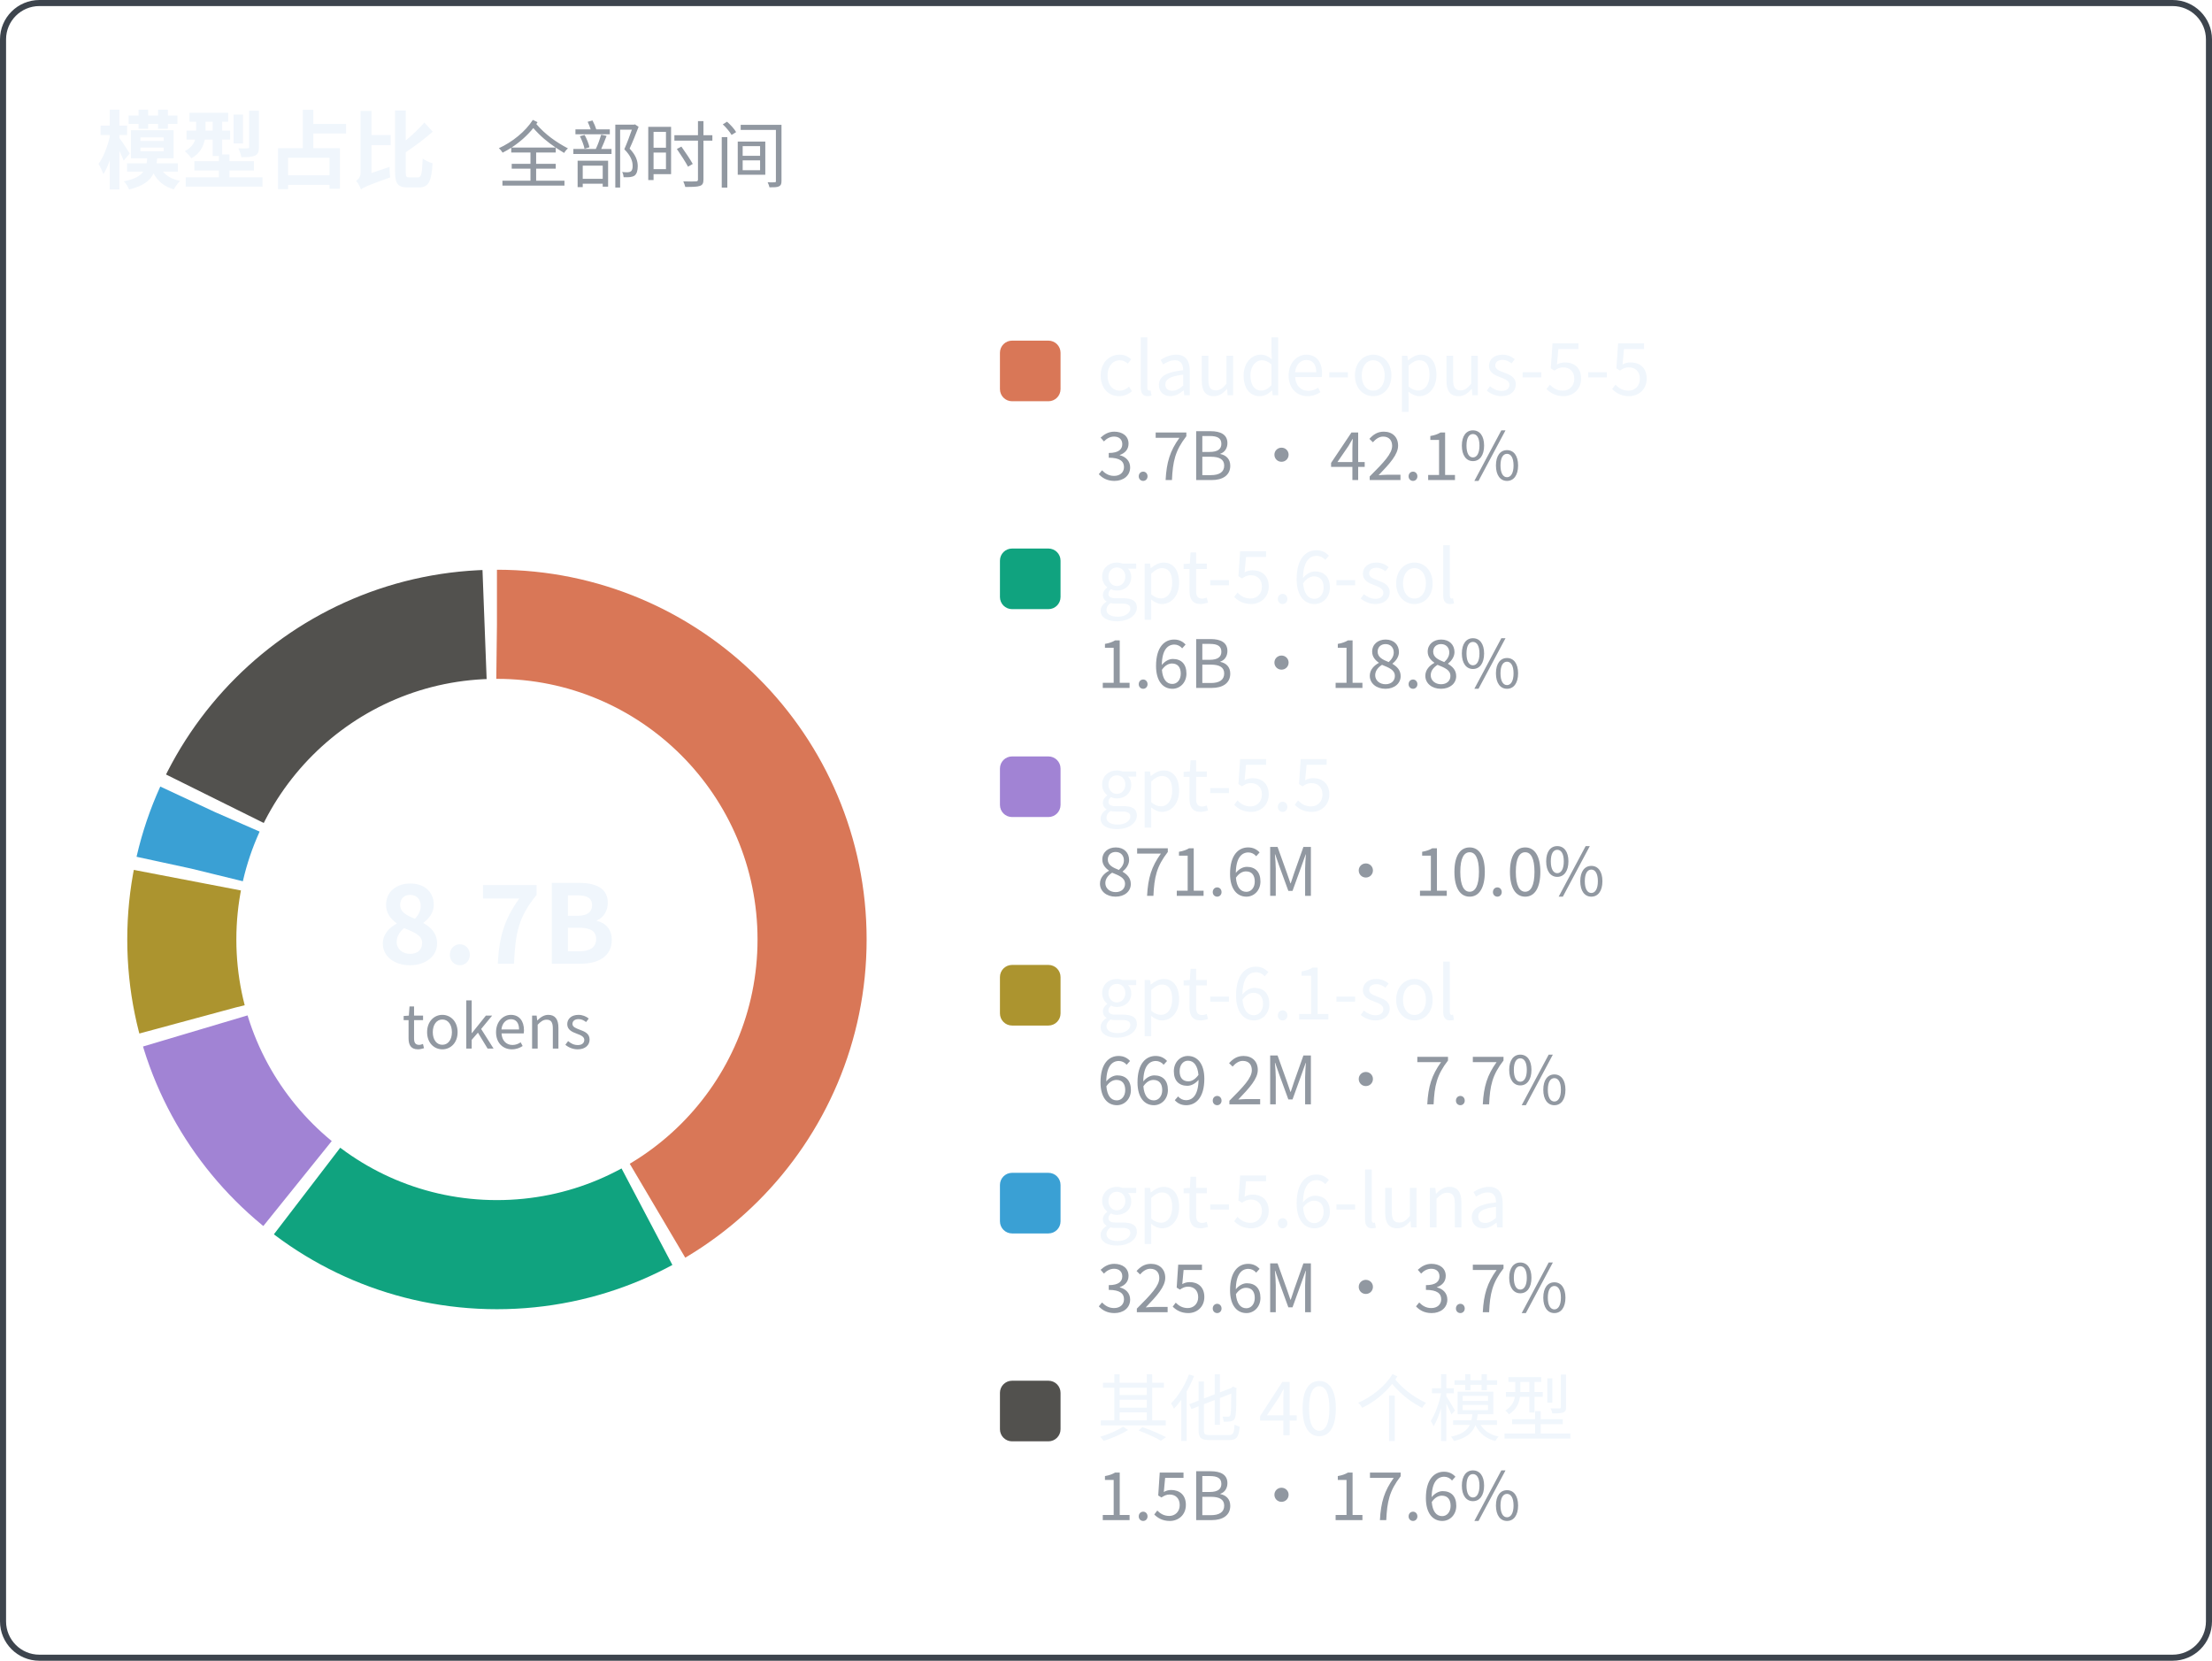
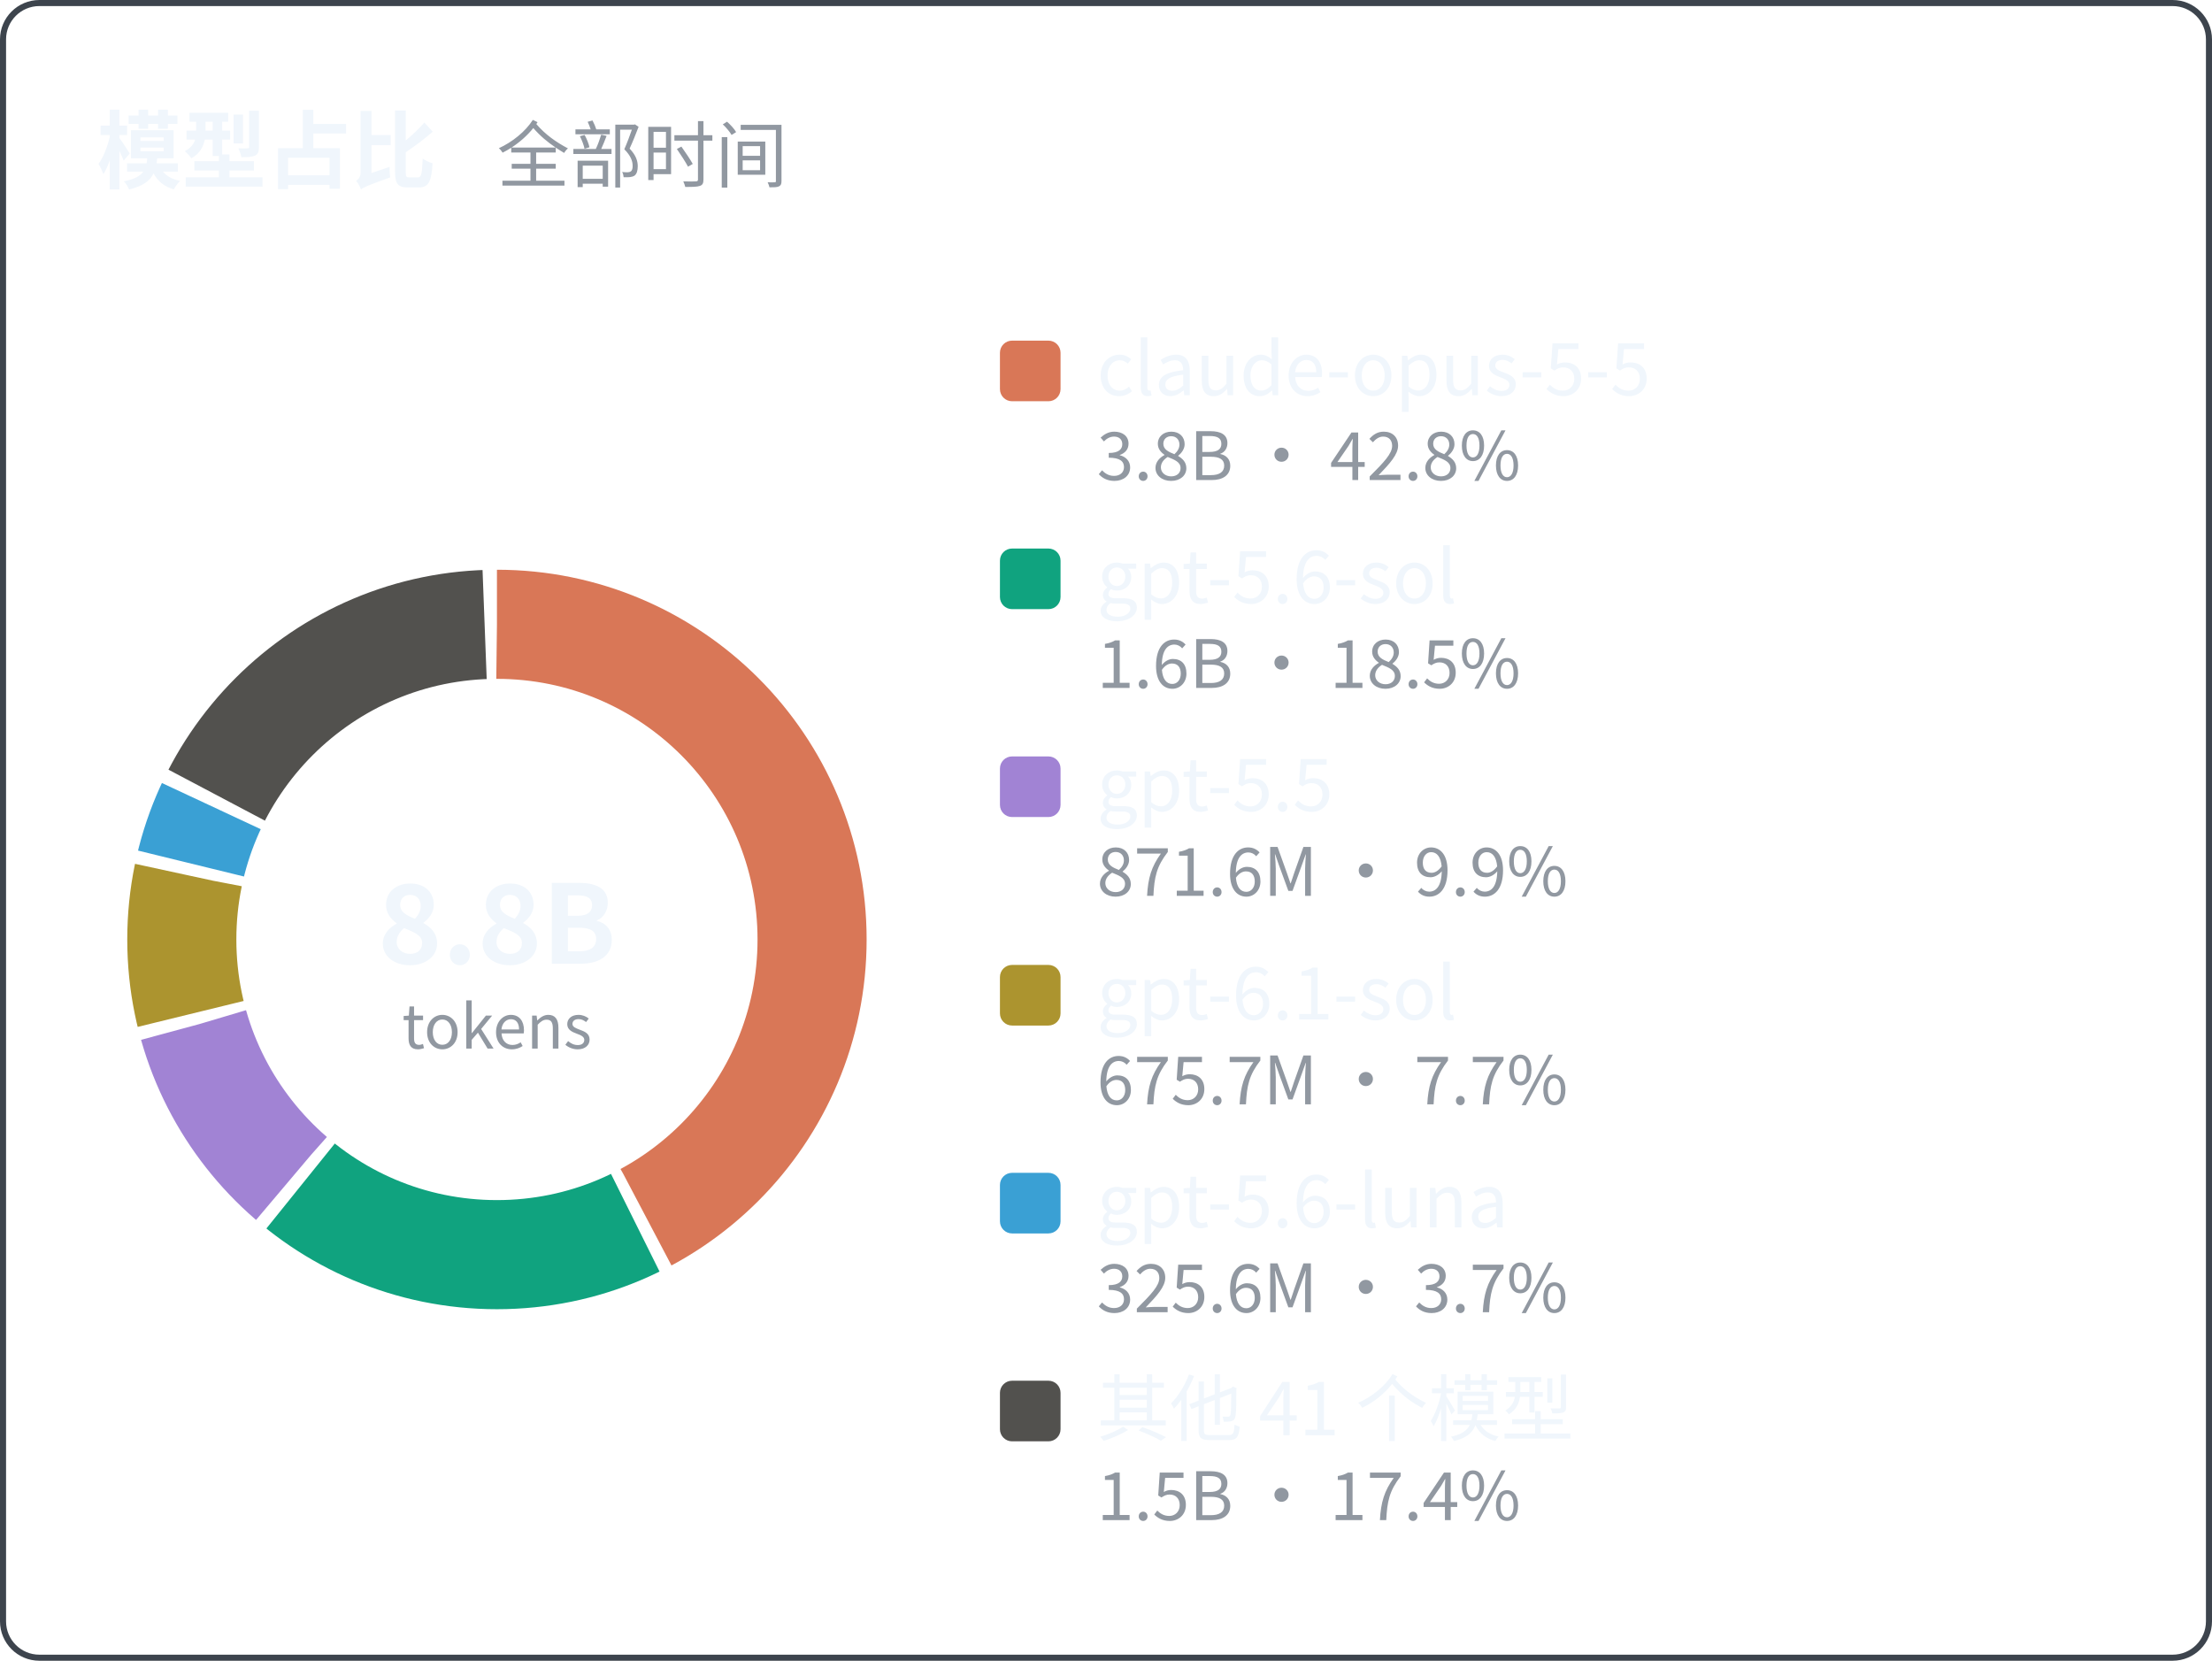
<svg xmlns="http://www.w3.org/2000/svg" width="365" height="274" viewBox="0 0 365 274" font-family="system-ui, -apple-system, 'Segoe UI', 'PingFang SC', 'Microsoft YaHei', 'Noto Sans CJK SC', sans-serif">
  <rect x="0.5" y="0.5" width="364" height="273" rx="6" fill="none" stroke="#3d444d" />
  <text x="16" y="30" font-size="14" font-weight="600" fill="#f0f6fc">模型占比<tspan dx="10" font-size="12" font-weight="400" fill="#9198a1">全部时间</tspan>
  </text>
-   <circle cx="82" cy="155" r="52" fill="none" stroke="#d97757" stroke-width="18" stroke-dasharray="135.58 326.73" stroke-dashoffset="-0.00" transform="rotate(-90 82 155)" />
-   <circle cx="82" cy="155" r="52" fill="none" stroke="#10a37f" stroke-width="18" stroke-dasharray="59.43 326.73" stroke-dashoffset="-137.58" transform="rotate(-90 82 155)" />
-   <circle cx="82" cy="155" r="52" fill="none" stroke="#a183d4" stroke-width="18" stroke-dasharray="30.75 326.73" stroke-dashoffset="-199.01" transform="rotate(-90 82 155)" />
-   <circle cx="82" cy="155" r="52" fill="none" stroke="#ac942f" stroke-width="18" stroke-dasharray="23.15 326.73" stroke-dashoffset="-231.76" transform="rotate(-90 82 155)" />
-   <circle cx="82" cy="155" r="52" fill="none" stroke="#3aa0d4" stroke-width="18" stroke-dasharray="10.24 326.73" stroke-dashoffset="-256.91" transform="rotate(-90 82 155)" />
-   <circle cx="82" cy="155" r="52" fill="none" stroke="#52514e" stroke-width="18" stroke-dasharray="55.58 326.73" stroke-dashoffset="-269.14" transform="rotate(-90 82 155)" />
-   <text x="82" y="159" font-size="18" font-weight="600" text-anchor="middle" fill="#f0f6fc">8.7B</text>
+   <circle cx="82" cy="155" r="52" fill="none" stroke="#d97757" stroke-width="18" stroke-dasharray="137.75 326.73" stroke-dashoffset="-0.00" transform="rotate(-90 82 155)" />
+   <circle cx="82" cy="155" r="52" fill="none" stroke="#10a37f" stroke-width="18" stroke-dasharray="58.61 326.73" stroke-dashoffset="-139.75" transform="rotate(-90 82 155)" />
+   <circle cx="82" cy="155" r="52" fill="none" stroke="#a183d4" stroke-width="18" stroke-dasharray="30.32 326.73" stroke-dashoffset="-200.36" transform="rotate(-90 82 155)" />
+   <circle cx="82" cy="155" r="52" fill="none" stroke="#ac942f" stroke-width="18" stroke-dasharray="23.05 326.73" stroke-dashoffset="-232.67" transform="rotate(-90 82 155)" />
+   <circle cx="82" cy="155" r="52" fill="none" stroke="#3aa0d4" stroke-width="18" stroke-dasharray="10.07 326.73" stroke-dashoffset="-257.72" transform="rotate(-90 82 155)" />
+   <circle cx="82" cy="155" r="52" fill="none" stroke="#52514e" stroke-width="18" stroke-dasharray="54.93 326.73" stroke-dashoffset="-269.80" transform="rotate(-90 82 155)" />
+   <text x="82" y="159" font-size="18" font-weight="600" text-anchor="middle" fill="#f0f6fc">8.8B</text>
  <text x="82" y="173" font-size="10" text-anchor="middle" fill="#9198a1">tokens</text>
  <rect x="165" y="56.2" width="10" height="10" rx="2" fill="#d97757" />
  <text x="181" y="65.2" font-size="12" fill="#f0f6fc">claude-opus-5-5</text>
-   <text x="181" y="79.2" font-size="11" fill="#9198a1">3.7B · 42.1%</text>
+   <text x="181" y="79.2" font-size="11" fill="#9198a1">3.8B · 42.8%</text>
  <rect x="165" y="90.5" width="10" height="10" rx="2" fill="#10a37f" />
  <text x="181" y="99.5" font-size="12" fill="#f0f6fc">gpt-5.6-sol</text>
-   <text x="181" y="113.5" font-size="11" fill="#9198a1">1.6B · 18.8%</text>
+   <text x="181" y="113.5" font-size="11" fill="#9198a1">1.6B · 18.5%</text>
  <rect x="165" y="124.8" width="10" height="10" rx="2" fill="#a183d4" />
  <text x="181" y="133.8" font-size="12" fill="#f0f6fc">gpt-5.5</text>
-   <text x="181" y="147.8" font-size="11" fill="#9198a1">871.6M · 10.0%</text>
+   <text x="181" y="147.8" font-size="11" fill="#9198a1">871.6M · 9.9%</text>
  <rect x="165" y="159.2" width="10" height="10" rx="2" fill="#ac942f" />
  <text x="181" y="168.2" font-size="12" fill="#f0f6fc">gpt-6.1-sol</text>
-   <text x="181" y="182.2" font-size="11" fill="#9198a1">669.2M · 7.7%</text>
+   <text x="181" y="182.2" font-size="11" fill="#9198a1">675.7M · 7.7%</text>
  <rect x="165" y="193.5" width="10" height="10" rx="2" fill="#3aa0d4" />
  <text x="181" y="202.5" font-size="12" fill="#f0f6fc">gpt-5.6-luna</text>
  <text x="181" y="216.5" font-size="11" fill="#9198a1">325.6M · 3.7%</text>
  <rect x="165" y="227.8" width="10" height="10" rx="2" fill="#52514e" />
-   <text x="181" y="236.8" font-size="12" fill="#f0f6fc">其他 40 个模型</text>
-   <text x="181" y="250.8" font-size="11" fill="#9198a1">1.5B · 17.6%</text>
+   <text x="181" y="236.8" font-size="12" fill="#f0f6fc">其他 41 个模型</text>
+   <text x="181" y="250.8" font-size="11" fill="#9198a1">1.5B · 17.4%</text>
</svg>
